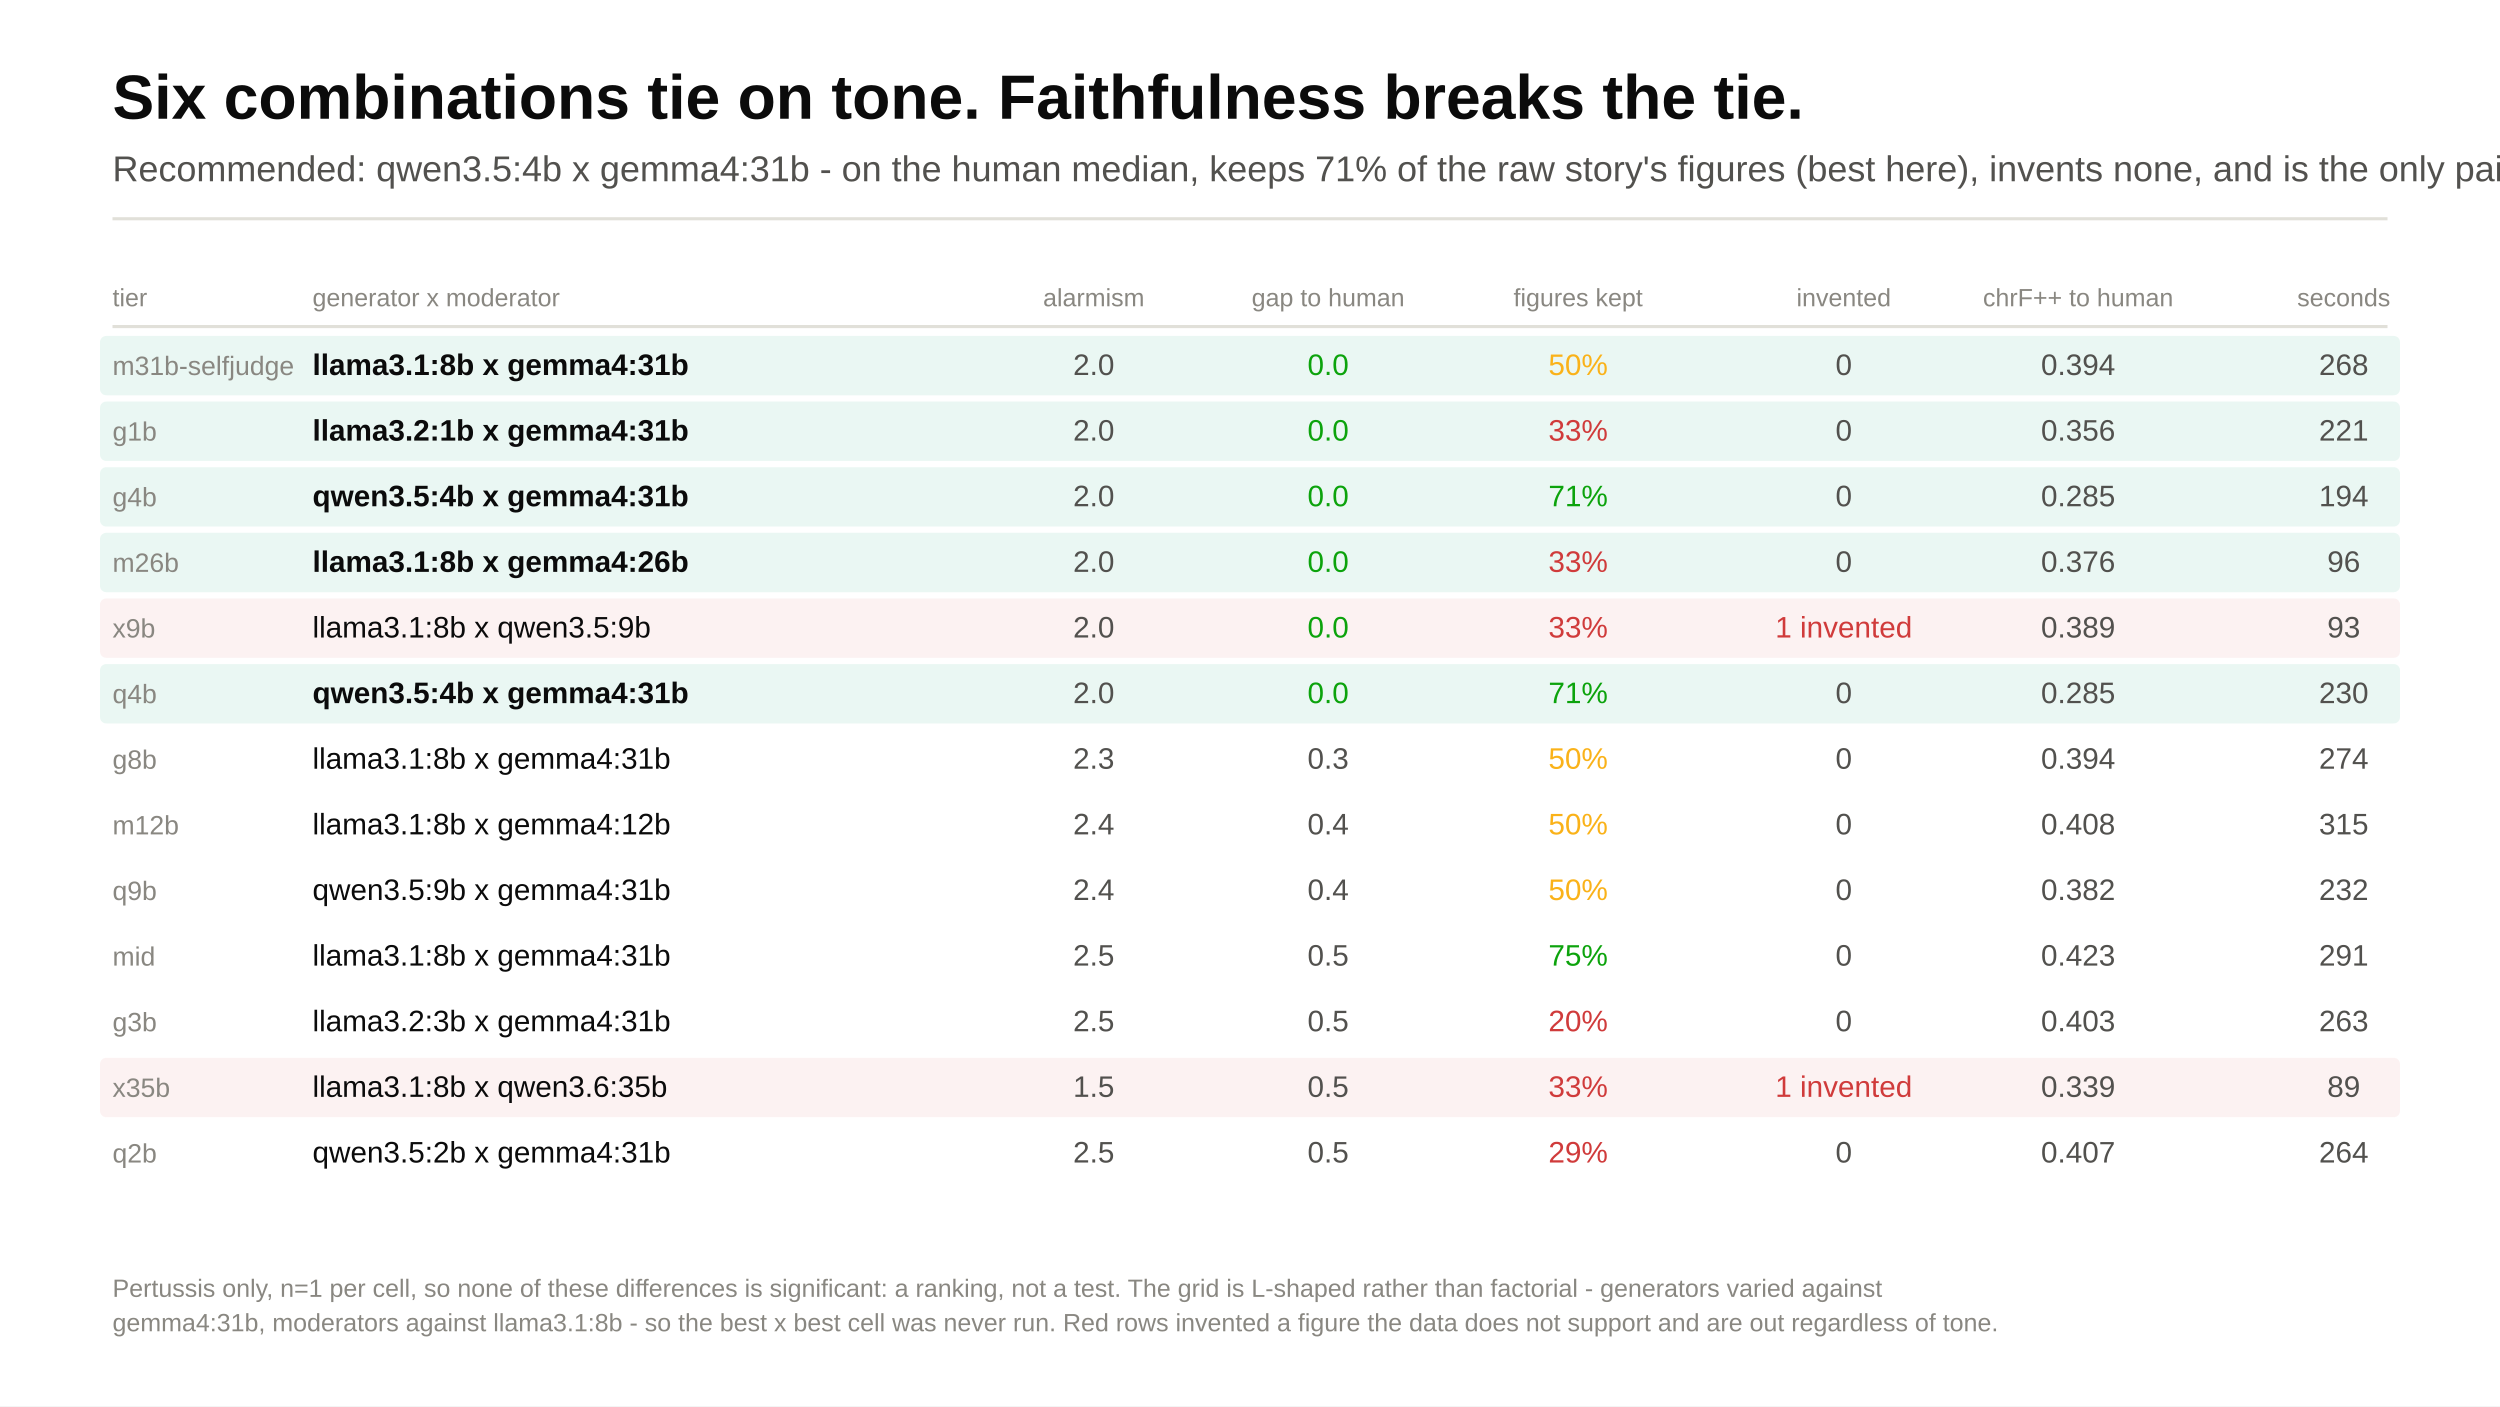
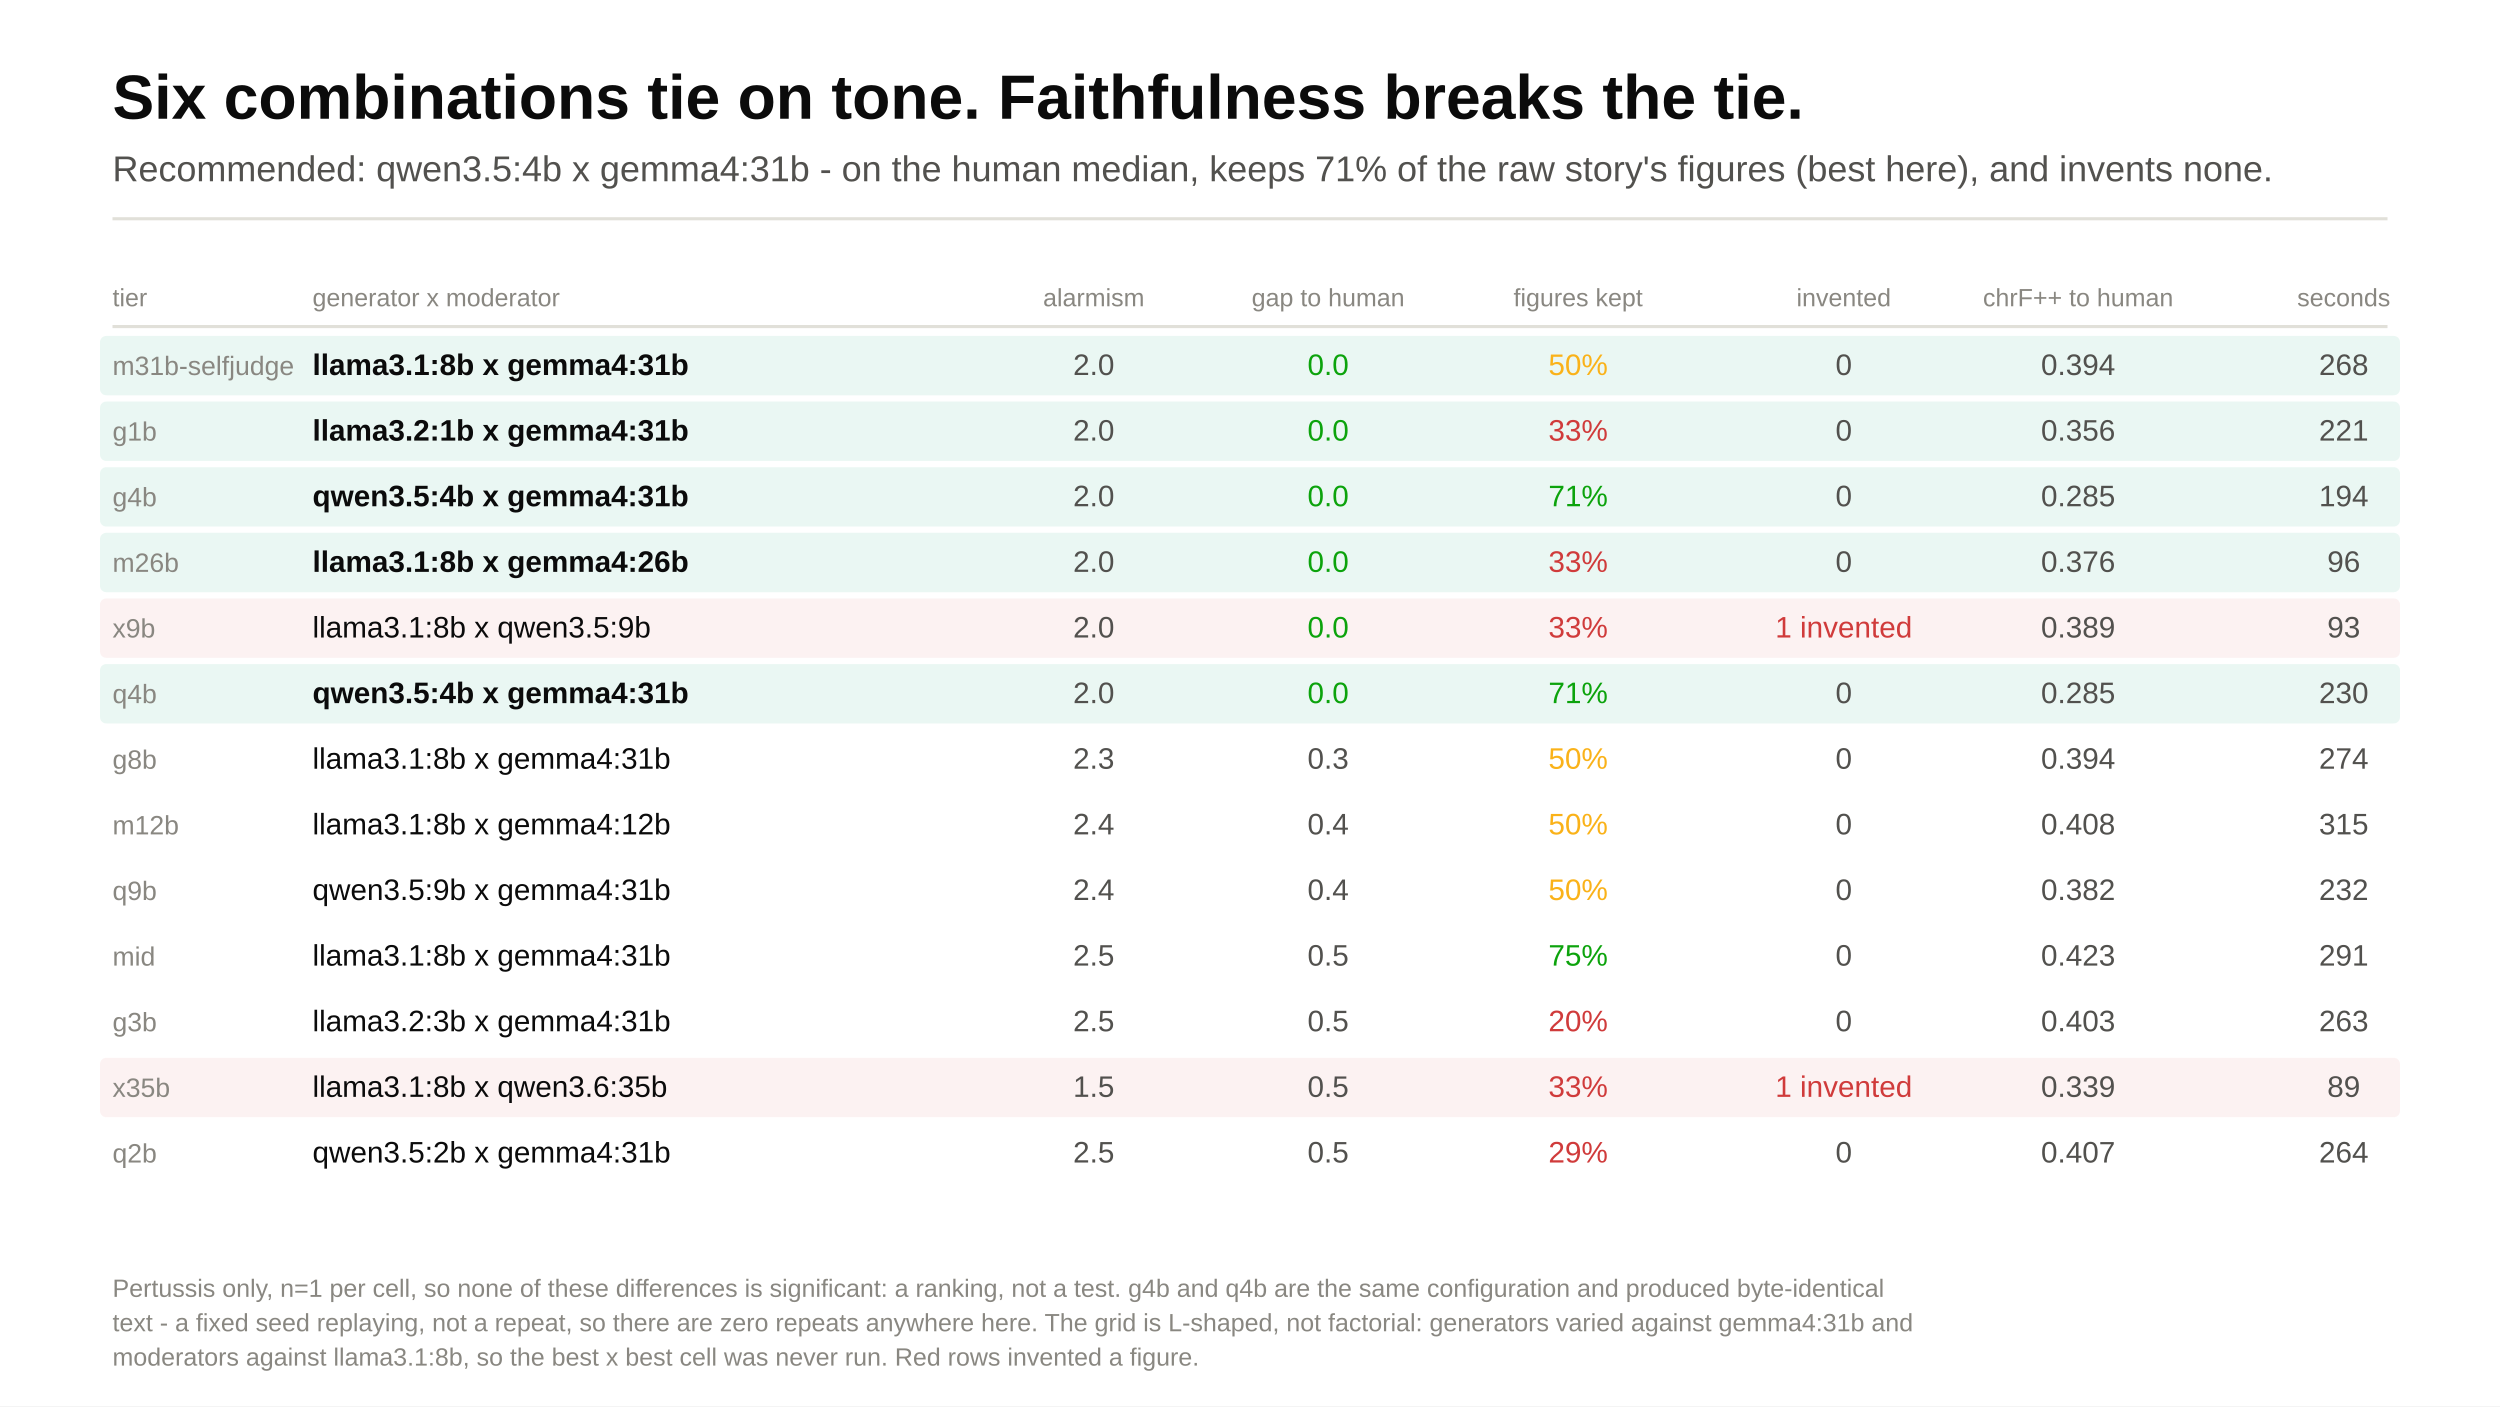
<svg xmlns="http://www.w3.org/2000/svg" width="1600" height="900" viewBox="0 0 1600 900">
  <defs>
    <pattern id="hatch" width="8" height="8" patternTransform="rotate(45)" patternUnits="userSpaceOnUse">
      <rect width="8" height="8" fill="#2a78d6" fill-opacity="0.22" />
      <line x1="0" y1="0" x2="0" y2="8" stroke="#2a78d6" stroke-width="3" />
    </pattern>
    <marker id="arrow" viewBox="0 0 10 10" refX="9" refY="5" markerWidth="7" markerHeight="7" orient="auto-start-reverse">
      <path d="M 0 0 L 10 5 L 0 10 z" fill="#898781" />
    </marker>
    <marker id="arrowblue" viewBox="0 0 10 10" refX="9" refY="5" markerWidth="7" markerHeight="7" orient="auto-start-reverse">
      <path d="M 0 0 L 10 5 L 0 10 z" fill="#2a78d6" />
    </marker>
  </defs>
  <rect width="1600" height="900" fill="#ffffff" />
  <text x="72" y="76" font-family="Arial, 'Helvetica Neue', Helvetica, sans-serif" font-size="40" fill="#0b0b0b" font-weight="bold" text-anchor="start" letter-spacing="0">Six combinations tie on tone. Faithfulness breaks the tie.</text>
-   <text x="72" y="116" font-family="Arial, 'Helvetica Neue', Helvetica, sans-serif" font-size="23" fill="#52514e" font-weight="normal" text-anchor="start" letter-spacing="0">Recommended: qwen3.5:4b x gemma4:31b - on the human median, keeps 71% of the raw story's figures (best here), invents none, and is the only pairing run twice (g4b, q4b) that reproduced.</text>
+   <text x="72" y="116" font-family="Arial, 'Helvetica Neue', Helvetica, sans-serif" font-size="23" fill="#52514e" font-weight="normal" text-anchor="start" letter-spacing="0">Recommended: qwen3.5:4b x gemma4:31b - on the human median, keeps 71% of the raw story's figures (best here), and invents none.</text>
  <line x1="72" y1="140" x2="1528" y2="140" stroke="#e1e0d9" stroke-width="2" />
  <text x="72" y="196" font-family="Arial, 'Helvetica Neue', Helvetica, sans-serif" font-size="16" fill="#898781" font-weight="normal" text-anchor="start" letter-spacing="0">tier</text>
  <text x="200" y="196" font-family="Arial, 'Helvetica Neue', Helvetica, sans-serif" font-size="16" fill="#898781" font-weight="normal" text-anchor="start" letter-spacing="0">generator  x  moderator</text>
  <text x="700" y="196" font-family="Arial, 'Helvetica Neue', Helvetica, sans-serif" font-size="16" fill="#898781" font-weight="normal" text-anchor="middle" letter-spacing="0">alarmism</text>
  <text x="850" y="196" font-family="Arial, 'Helvetica Neue', Helvetica, sans-serif" font-size="16" fill="#898781" font-weight="normal" text-anchor="middle" letter-spacing="0">gap to human</text>
  <text x="1010" y="196" font-family="Arial, 'Helvetica Neue', Helvetica, sans-serif" font-size="16" fill="#898781" font-weight="normal" text-anchor="middle" letter-spacing="0">figures kept</text>
  <text x="1180" y="196" font-family="Arial, 'Helvetica Neue', Helvetica, sans-serif" font-size="16" fill="#898781" font-weight="normal" text-anchor="middle" letter-spacing="0">invented</text>
  <text x="1330" y="196" font-family="Arial, 'Helvetica Neue', Helvetica, sans-serif" font-size="16" fill="#898781" font-weight="normal" text-anchor="middle" letter-spacing="0">chrF++ to human</text>
  <text x="1500" y="196" font-family="Arial, 'Helvetica Neue', Helvetica, sans-serif" font-size="16" fill="#898781" font-weight="normal" text-anchor="middle" letter-spacing="0">seconds</text>
  <line x1="72" y1="209" x2="1528" y2="209" stroke="#e1e0d9" stroke-width="2" />
  <rect x="64" y="215" width="1472" height="38" fill="#1baf7a" fill-opacity="0.09" rx="4" />
  <text x="72" y="240" font-family="Arial, 'Helvetica Neue', Helvetica, sans-serif" font-size="17" fill="#898781" font-weight="normal" text-anchor="start" letter-spacing="0">m31b-selfjudge</text>
  <text x="200" y="240" font-family="Arial, 'Helvetica Neue', Helvetica, sans-serif" font-size="19" fill="#0b0b0b" font-weight="bold" text-anchor="start" letter-spacing="0">llama3.1:8b  x  gemma4:31b</text>
  <text x="700" y="240" font-family="Arial, 'Helvetica Neue', Helvetica, sans-serif" font-size="19" fill="#52514e" font-weight="normal" text-anchor="middle" letter-spacing="0">2.0</text>
  <text x="850" y="240" font-family="Arial, 'Helvetica Neue', Helvetica, sans-serif" font-size="19" fill="#0ca30c" font-weight="normal" text-anchor="middle" letter-spacing="0">0.0</text>
  <text x="1010" y="240" font-family="Arial, 'Helvetica Neue', Helvetica, sans-serif" font-size="19" fill="#fab219" font-weight="normal" text-anchor="middle" letter-spacing="0">50%</text>
  <text x="1180" y="240" font-family="Arial, 'Helvetica Neue', Helvetica, sans-serif" font-size="19" fill="#52514e" font-weight="normal" text-anchor="middle" letter-spacing="0">0</text>
  <text x="1330" y="240" font-family="Arial, 'Helvetica Neue', Helvetica, sans-serif" font-size="19" fill="#52514e" font-weight="normal" text-anchor="middle" letter-spacing="0">0.394</text>
  <text x="1500" y="240" font-family="Arial, 'Helvetica Neue', Helvetica, sans-serif" font-size="19" fill="#52514e" font-weight="normal" text-anchor="middle" letter-spacing="0">268</text>
  <rect x="64" y="257" width="1472" height="38" fill="#1baf7a" fill-opacity="0.09" rx="4" />
  <text x="72" y="282" font-family="Arial, 'Helvetica Neue', Helvetica, sans-serif" font-size="17" fill="#898781" font-weight="normal" text-anchor="start" letter-spacing="0">g1b</text>
  <text x="200" y="282" font-family="Arial, 'Helvetica Neue', Helvetica, sans-serif" font-size="19" fill="#0b0b0b" font-weight="bold" text-anchor="start" letter-spacing="0">llama3.2:1b  x  gemma4:31b</text>
  <text x="700" y="282" font-family="Arial, 'Helvetica Neue', Helvetica, sans-serif" font-size="19" fill="#52514e" font-weight="normal" text-anchor="middle" letter-spacing="0">2.0</text>
  <text x="850" y="282" font-family="Arial, 'Helvetica Neue', Helvetica, sans-serif" font-size="19" fill="#0ca30c" font-weight="normal" text-anchor="middle" letter-spacing="0">0.0</text>
  <text x="1010" y="282" font-family="Arial, 'Helvetica Neue', Helvetica, sans-serif" font-size="19" fill="#d03b3b" font-weight="normal" text-anchor="middle" letter-spacing="0">33%</text>
  <text x="1180" y="282" font-family="Arial, 'Helvetica Neue', Helvetica, sans-serif" font-size="19" fill="#52514e" font-weight="normal" text-anchor="middle" letter-spacing="0">0</text>
  <text x="1330" y="282" font-family="Arial, 'Helvetica Neue', Helvetica, sans-serif" font-size="19" fill="#52514e" font-weight="normal" text-anchor="middle" letter-spacing="0">0.356</text>
  <text x="1500" y="282" font-family="Arial, 'Helvetica Neue', Helvetica, sans-serif" font-size="19" fill="#52514e" font-weight="normal" text-anchor="middle" letter-spacing="0">221</text>
  <rect x="64" y="299" width="1472" height="38" fill="#1baf7a" fill-opacity="0.09" rx="4" />
  <text x="72" y="324" font-family="Arial, 'Helvetica Neue', Helvetica, sans-serif" font-size="17" fill="#898781" font-weight="normal" text-anchor="start" letter-spacing="0">g4b</text>
  <text x="200" y="324" font-family="Arial, 'Helvetica Neue', Helvetica, sans-serif" font-size="19" fill="#0b0b0b" font-weight="bold" text-anchor="start" letter-spacing="0">qwen3.5:4b  x  gemma4:31b</text>
  <text x="700" y="324" font-family="Arial, 'Helvetica Neue', Helvetica, sans-serif" font-size="19" fill="#52514e" font-weight="normal" text-anchor="middle" letter-spacing="0">2.0</text>
  <text x="850" y="324" font-family="Arial, 'Helvetica Neue', Helvetica, sans-serif" font-size="19" fill="#0ca30c" font-weight="normal" text-anchor="middle" letter-spacing="0">0.0</text>
  <text x="1010" y="324" font-family="Arial, 'Helvetica Neue', Helvetica, sans-serif" font-size="19" fill="#0ca30c" font-weight="normal" text-anchor="middle" letter-spacing="0">71%</text>
  <text x="1180" y="324" font-family="Arial, 'Helvetica Neue', Helvetica, sans-serif" font-size="19" fill="#52514e" font-weight="normal" text-anchor="middle" letter-spacing="0">0</text>
  <text x="1330" y="324" font-family="Arial, 'Helvetica Neue', Helvetica, sans-serif" font-size="19" fill="#52514e" font-weight="normal" text-anchor="middle" letter-spacing="0">0.285</text>
  <text x="1500" y="324" font-family="Arial, 'Helvetica Neue', Helvetica, sans-serif" font-size="19" fill="#52514e" font-weight="normal" text-anchor="middle" letter-spacing="0">194</text>
  <rect x="64" y="341" width="1472" height="38" fill="#1baf7a" fill-opacity="0.09" rx="4" />
  <text x="72" y="366" font-family="Arial, 'Helvetica Neue', Helvetica, sans-serif" font-size="17" fill="#898781" font-weight="normal" text-anchor="start" letter-spacing="0">m26b</text>
  <text x="200" y="366" font-family="Arial, 'Helvetica Neue', Helvetica, sans-serif" font-size="19" fill="#0b0b0b" font-weight="bold" text-anchor="start" letter-spacing="0">llama3.1:8b  x  gemma4:26b</text>
  <text x="700" y="366" font-family="Arial, 'Helvetica Neue', Helvetica, sans-serif" font-size="19" fill="#52514e" font-weight="normal" text-anchor="middle" letter-spacing="0">2.0</text>
  <text x="850" y="366" font-family="Arial, 'Helvetica Neue', Helvetica, sans-serif" font-size="19" fill="#0ca30c" font-weight="normal" text-anchor="middle" letter-spacing="0">0.0</text>
  <text x="1010" y="366" font-family="Arial, 'Helvetica Neue', Helvetica, sans-serif" font-size="19" fill="#d03b3b" font-weight="normal" text-anchor="middle" letter-spacing="0">33%</text>
  <text x="1180" y="366" font-family="Arial, 'Helvetica Neue', Helvetica, sans-serif" font-size="19" fill="#52514e" font-weight="normal" text-anchor="middle" letter-spacing="0">0</text>
  <text x="1330" y="366" font-family="Arial, 'Helvetica Neue', Helvetica, sans-serif" font-size="19" fill="#52514e" font-weight="normal" text-anchor="middle" letter-spacing="0">0.376</text>
  <text x="1500" y="366" font-family="Arial, 'Helvetica Neue', Helvetica, sans-serif" font-size="19" fill="#52514e" font-weight="normal" text-anchor="middle" letter-spacing="0">96</text>
  <rect x="64" y="383" width="1472" height="38" fill="#d03b3b" fill-opacity="0.07" rx="4" />
  <text x="72" y="408" font-family="Arial, 'Helvetica Neue', Helvetica, sans-serif" font-size="17" fill="#898781" font-weight="normal" text-anchor="start" letter-spacing="0">x9b</text>
  <text x="200" y="408" font-family="Arial, 'Helvetica Neue', Helvetica, sans-serif" font-size="19" fill="#0b0b0b" font-weight="normal" text-anchor="start" letter-spacing="0">llama3.1:8b  x  qwen3.5:9b</text>
  <text x="700" y="408" font-family="Arial, 'Helvetica Neue', Helvetica, sans-serif" font-size="19" fill="#52514e" font-weight="normal" text-anchor="middle" letter-spacing="0">2.0</text>
  <text x="850" y="408" font-family="Arial, 'Helvetica Neue', Helvetica, sans-serif" font-size="19" fill="#0ca30c" font-weight="normal" text-anchor="middle" letter-spacing="0">0.0</text>
  <text x="1010" y="408" font-family="Arial, 'Helvetica Neue', Helvetica, sans-serif" font-size="19" fill="#d03b3b" font-weight="normal" text-anchor="middle" letter-spacing="0">33%</text>
  <text x="1180" y="408" font-family="Arial, 'Helvetica Neue', Helvetica, sans-serif" font-size="19" fill="#d03b3b" font-weight="normal" text-anchor="middle" letter-spacing="0">1  invented</text>
  <text x="1330" y="408" font-family="Arial, 'Helvetica Neue', Helvetica, sans-serif" font-size="19" fill="#52514e" font-weight="normal" text-anchor="middle" letter-spacing="0">0.389</text>
  <text x="1500" y="408" font-family="Arial, 'Helvetica Neue', Helvetica, sans-serif" font-size="19" fill="#52514e" font-weight="normal" text-anchor="middle" letter-spacing="0">93</text>
  <rect x="64" y="425" width="1472" height="38" fill="#1baf7a" fill-opacity="0.09" rx="4" />
  <text x="72" y="450" font-family="Arial, 'Helvetica Neue', Helvetica, sans-serif" font-size="17" fill="#898781" font-weight="normal" text-anchor="start" letter-spacing="0">q4b</text>
  <text x="200" y="450" font-family="Arial, 'Helvetica Neue', Helvetica, sans-serif" font-size="19" fill="#0b0b0b" font-weight="bold" text-anchor="start" letter-spacing="0">qwen3.5:4b  x  gemma4:31b</text>
  <text x="700" y="450" font-family="Arial, 'Helvetica Neue', Helvetica, sans-serif" font-size="19" fill="#52514e" font-weight="normal" text-anchor="middle" letter-spacing="0">2.0</text>
  <text x="850" y="450" font-family="Arial, 'Helvetica Neue', Helvetica, sans-serif" font-size="19" fill="#0ca30c" font-weight="normal" text-anchor="middle" letter-spacing="0">0.0</text>
  <text x="1010" y="450" font-family="Arial, 'Helvetica Neue', Helvetica, sans-serif" font-size="19" fill="#0ca30c" font-weight="normal" text-anchor="middle" letter-spacing="0">71%</text>
  <text x="1180" y="450" font-family="Arial, 'Helvetica Neue', Helvetica, sans-serif" font-size="19" fill="#52514e" font-weight="normal" text-anchor="middle" letter-spacing="0">0</text>
  <text x="1330" y="450" font-family="Arial, 'Helvetica Neue', Helvetica, sans-serif" font-size="19" fill="#52514e" font-weight="normal" text-anchor="middle" letter-spacing="0">0.285</text>
  <text x="1500" y="450" font-family="Arial, 'Helvetica Neue', Helvetica, sans-serif" font-size="19" fill="#52514e" font-weight="normal" text-anchor="middle" letter-spacing="0">230</text>
  <text x="72" y="492" font-family="Arial, 'Helvetica Neue', Helvetica, sans-serif" font-size="17" fill="#898781" font-weight="normal" text-anchor="start" letter-spacing="0">g8b</text>
  <text x="200" y="492" font-family="Arial, 'Helvetica Neue', Helvetica, sans-serif" font-size="19" fill="#0b0b0b" font-weight="normal" text-anchor="start" letter-spacing="0">llama3.1:8b  x  gemma4:31b</text>
  <text x="700" y="492" font-family="Arial, 'Helvetica Neue', Helvetica, sans-serif" font-size="19" fill="#52514e" font-weight="normal" text-anchor="middle" letter-spacing="0">2.3</text>
  <text x="850" y="492" font-family="Arial, 'Helvetica Neue', Helvetica, sans-serif" font-size="19" fill="#52514e" font-weight="normal" text-anchor="middle" letter-spacing="0">0.3</text>
  <text x="1010" y="492" font-family="Arial, 'Helvetica Neue', Helvetica, sans-serif" font-size="19" fill="#fab219" font-weight="normal" text-anchor="middle" letter-spacing="0">50%</text>
  <text x="1180" y="492" font-family="Arial, 'Helvetica Neue', Helvetica, sans-serif" font-size="19" fill="#52514e" font-weight="normal" text-anchor="middle" letter-spacing="0">0</text>
  <text x="1330" y="492" font-family="Arial, 'Helvetica Neue', Helvetica, sans-serif" font-size="19" fill="#52514e" font-weight="normal" text-anchor="middle" letter-spacing="0">0.394</text>
  <text x="1500" y="492" font-family="Arial, 'Helvetica Neue', Helvetica, sans-serif" font-size="19" fill="#52514e" font-weight="normal" text-anchor="middle" letter-spacing="0">274</text>
  <text x="72" y="534" font-family="Arial, 'Helvetica Neue', Helvetica, sans-serif" font-size="17" fill="#898781" font-weight="normal" text-anchor="start" letter-spacing="0">m12b</text>
  <text x="200" y="534" font-family="Arial, 'Helvetica Neue', Helvetica, sans-serif" font-size="19" fill="#0b0b0b" font-weight="normal" text-anchor="start" letter-spacing="0">llama3.1:8b  x  gemma4:12b</text>
  <text x="700" y="534" font-family="Arial, 'Helvetica Neue', Helvetica, sans-serif" font-size="19" fill="#52514e" font-weight="normal" text-anchor="middle" letter-spacing="0">2.4</text>
  <text x="850" y="534" font-family="Arial, 'Helvetica Neue', Helvetica, sans-serif" font-size="19" fill="#52514e" font-weight="normal" text-anchor="middle" letter-spacing="0">0.4</text>
  <text x="1010" y="534" font-family="Arial, 'Helvetica Neue', Helvetica, sans-serif" font-size="19" fill="#fab219" font-weight="normal" text-anchor="middle" letter-spacing="0">50%</text>
  <text x="1180" y="534" font-family="Arial, 'Helvetica Neue', Helvetica, sans-serif" font-size="19" fill="#52514e" font-weight="normal" text-anchor="middle" letter-spacing="0">0</text>
  <text x="1330" y="534" font-family="Arial, 'Helvetica Neue', Helvetica, sans-serif" font-size="19" fill="#52514e" font-weight="normal" text-anchor="middle" letter-spacing="0">0.408</text>
  <text x="1500" y="534" font-family="Arial, 'Helvetica Neue', Helvetica, sans-serif" font-size="19" fill="#52514e" font-weight="normal" text-anchor="middle" letter-spacing="0">315</text>
  <text x="72" y="576" font-family="Arial, 'Helvetica Neue', Helvetica, sans-serif" font-size="17" fill="#898781" font-weight="normal" text-anchor="start" letter-spacing="0">q9b</text>
  <text x="200" y="576" font-family="Arial, 'Helvetica Neue', Helvetica, sans-serif" font-size="19" fill="#0b0b0b" font-weight="normal" text-anchor="start" letter-spacing="0">qwen3.5:9b  x  gemma4:31b</text>
  <text x="700" y="576" font-family="Arial, 'Helvetica Neue', Helvetica, sans-serif" font-size="19" fill="#52514e" font-weight="normal" text-anchor="middle" letter-spacing="0">2.4</text>
  <text x="850" y="576" font-family="Arial, 'Helvetica Neue', Helvetica, sans-serif" font-size="19" fill="#52514e" font-weight="normal" text-anchor="middle" letter-spacing="0">0.4</text>
  <text x="1010" y="576" font-family="Arial, 'Helvetica Neue', Helvetica, sans-serif" font-size="19" fill="#fab219" font-weight="normal" text-anchor="middle" letter-spacing="0">50%</text>
  <text x="1180" y="576" font-family="Arial, 'Helvetica Neue', Helvetica, sans-serif" font-size="19" fill="#52514e" font-weight="normal" text-anchor="middle" letter-spacing="0">0</text>
  <text x="1330" y="576" font-family="Arial, 'Helvetica Neue', Helvetica, sans-serif" font-size="19" fill="#52514e" font-weight="normal" text-anchor="middle" letter-spacing="0">0.382</text>
  <text x="1500" y="576" font-family="Arial, 'Helvetica Neue', Helvetica, sans-serif" font-size="19" fill="#52514e" font-weight="normal" text-anchor="middle" letter-spacing="0">232</text>
  <text x="72" y="618" font-family="Arial, 'Helvetica Neue', Helvetica, sans-serif" font-size="17" fill="#898781" font-weight="normal" text-anchor="start" letter-spacing="0">mid</text>
  <text x="200" y="618" font-family="Arial, 'Helvetica Neue', Helvetica, sans-serif" font-size="19" fill="#0b0b0b" font-weight="normal" text-anchor="start" letter-spacing="0">llama3.1:8b  x  gemma4:31b</text>
  <text x="700" y="618" font-family="Arial, 'Helvetica Neue', Helvetica, sans-serif" font-size="19" fill="#52514e" font-weight="normal" text-anchor="middle" letter-spacing="0">2.5</text>
  <text x="850" y="618" font-family="Arial, 'Helvetica Neue', Helvetica, sans-serif" font-size="19" fill="#52514e" font-weight="normal" text-anchor="middle" letter-spacing="0">0.5</text>
  <text x="1010" y="618" font-family="Arial, 'Helvetica Neue', Helvetica, sans-serif" font-size="19" fill="#0ca30c" font-weight="normal" text-anchor="middle" letter-spacing="0">75%</text>
  <text x="1180" y="618" font-family="Arial, 'Helvetica Neue', Helvetica, sans-serif" font-size="19" fill="#52514e" font-weight="normal" text-anchor="middle" letter-spacing="0">0</text>
  <text x="1330" y="618" font-family="Arial, 'Helvetica Neue', Helvetica, sans-serif" font-size="19" fill="#52514e" font-weight="normal" text-anchor="middle" letter-spacing="0">0.423</text>
  <text x="1500" y="618" font-family="Arial, 'Helvetica Neue', Helvetica, sans-serif" font-size="19" fill="#52514e" font-weight="normal" text-anchor="middle" letter-spacing="0">291</text>
  <text x="72" y="660" font-family="Arial, 'Helvetica Neue', Helvetica, sans-serif" font-size="17" fill="#898781" font-weight="normal" text-anchor="start" letter-spacing="0">g3b</text>
  <text x="200" y="660" font-family="Arial, 'Helvetica Neue', Helvetica, sans-serif" font-size="19" fill="#0b0b0b" font-weight="normal" text-anchor="start" letter-spacing="0">llama3.2:3b  x  gemma4:31b</text>
  <text x="700" y="660" font-family="Arial, 'Helvetica Neue', Helvetica, sans-serif" font-size="19" fill="#52514e" font-weight="normal" text-anchor="middle" letter-spacing="0">2.5</text>
  <text x="850" y="660" font-family="Arial, 'Helvetica Neue', Helvetica, sans-serif" font-size="19" fill="#52514e" font-weight="normal" text-anchor="middle" letter-spacing="0">0.5</text>
  <text x="1010" y="660" font-family="Arial, 'Helvetica Neue', Helvetica, sans-serif" font-size="19" fill="#d03b3b" font-weight="normal" text-anchor="middle" letter-spacing="0">20%</text>
  <text x="1180" y="660" font-family="Arial, 'Helvetica Neue', Helvetica, sans-serif" font-size="19" fill="#52514e" font-weight="normal" text-anchor="middle" letter-spacing="0">0</text>
  <text x="1330" y="660" font-family="Arial, 'Helvetica Neue', Helvetica, sans-serif" font-size="19" fill="#52514e" font-weight="normal" text-anchor="middle" letter-spacing="0">0.403</text>
  <text x="1500" y="660" font-family="Arial, 'Helvetica Neue', Helvetica, sans-serif" font-size="19" fill="#52514e" font-weight="normal" text-anchor="middle" letter-spacing="0">263</text>
  <rect x="64" y="677" width="1472" height="38" fill="#d03b3b" fill-opacity="0.07" rx="4" />
  <text x="72" y="702" font-family="Arial, 'Helvetica Neue', Helvetica, sans-serif" font-size="17" fill="#898781" font-weight="normal" text-anchor="start" letter-spacing="0">x35b</text>
  <text x="200" y="702" font-family="Arial, 'Helvetica Neue', Helvetica, sans-serif" font-size="19" fill="#0b0b0b" font-weight="normal" text-anchor="start" letter-spacing="0">llama3.1:8b  x  qwen3.6:35b</text>
  <text x="700" y="702" font-family="Arial, 'Helvetica Neue', Helvetica, sans-serif" font-size="19" fill="#52514e" font-weight="normal" text-anchor="middle" letter-spacing="0">1.5</text>
  <text x="850" y="702" font-family="Arial, 'Helvetica Neue', Helvetica, sans-serif" font-size="19" fill="#52514e" font-weight="normal" text-anchor="middle" letter-spacing="0">0.5</text>
  <text x="1010" y="702" font-family="Arial, 'Helvetica Neue', Helvetica, sans-serif" font-size="19" fill="#d03b3b" font-weight="normal" text-anchor="middle" letter-spacing="0">33%</text>
  <text x="1180" y="702" font-family="Arial, 'Helvetica Neue', Helvetica, sans-serif" font-size="19" fill="#d03b3b" font-weight="normal" text-anchor="middle" letter-spacing="0">1  invented</text>
  <text x="1330" y="702" font-family="Arial, 'Helvetica Neue', Helvetica, sans-serif" font-size="19" fill="#52514e" font-weight="normal" text-anchor="middle" letter-spacing="0">0.339</text>
  <text x="1500" y="702" font-family="Arial, 'Helvetica Neue', Helvetica, sans-serif" font-size="19" fill="#52514e" font-weight="normal" text-anchor="middle" letter-spacing="0">89</text>
  <text x="72" y="744" font-family="Arial, 'Helvetica Neue', Helvetica, sans-serif" font-size="17" fill="#898781" font-weight="normal" text-anchor="start" letter-spacing="0">q2b</text>
  <text x="200" y="744" font-family="Arial, 'Helvetica Neue', Helvetica, sans-serif" font-size="19" fill="#0b0b0b" font-weight="normal" text-anchor="start" letter-spacing="0">qwen3.5:2b  x  gemma4:31b</text>
  <text x="700" y="744" font-family="Arial, 'Helvetica Neue', Helvetica, sans-serif" font-size="19" fill="#52514e" font-weight="normal" text-anchor="middle" letter-spacing="0">2.5</text>
  <text x="850" y="744" font-family="Arial, 'Helvetica Neue', Helvetica, sans-serif" font-size="19" fill="#52514e" font-weight="normal" text-anchor="middle" letter-spacing="0">0.5</text>
  <text x="1010" y="744" font-family="Arial, 'Helvetica Neue', Helvetica, sans-serif" font-size="19" fill="#d03b3b" font-weight="normal" text-anchor="middle" letter-spacing="0">29%</text>
  <text x="1180" y="744" font-family="Arial, 'Helvetica Neue', Helvetica, sans-serif" font-size="19" fill="#52514e" font-weight="normal" text-anchor="middle" letter-spacing="0">0</text>
  <text x="1330" y="744" font-family="Arial, 'Helvetica Neue', Helvetica, sans-serif" font-size="19" fill="#52514e" font-weight="normal" text-anchor="middle" letter-spacing="0">0.407</text>
  <text x="1500" y="744" font-family="Arial, 'Helvetica Neue', Helvetica, sans-serif" font-size="19" fill="#52514e" font-weight="normal" text-anchor="middle" letter-spacing="0">264</text>
-   <text x="72" y="830" font-family="Arial, 'Helvetica Neue', Helvetica, sans-serif" font-size="16" fill="#898781" font-weight="normal" text-anchor="start" letter-spacing="0">Pertussis only, n=1 per cell, so none of these differences is significant: a ranking, not a test. The grid is L-shaped rather than factorial - generators varied against</text>
-   <text x="72" y="852" font-family="Arial, 'Helvetica Neue', Helvetica, sans-serif" font-size="16" fill="#898781" font-weight="normal" text-anchor="start" letter-spacing="0">gemma4:31b, moderators against llama3.1:8b - so the best x best cell was never run. Red rows invented a figure the data does not support and are out regardless of tone.</text>
+   <text x="72" y="830" font-family="Arial, 'Helvetica Neue', Helvetica, sans-serif" font-size="16" fill="#898781" font-weight="normal" text-anchor="start" letter-spacing="0">Pertussis only, n=1 per cell, so none of these differences is significant: a ranking, not a test. g4b and q4b are the same configuration and produced byte-identical</text>
+   <text x="72" y="852" font-family="Arial, 'Helvetica Neue', Helvetica, sans-serif" font-size="16" fill="#898781" font-weight="normal" text-anchor="start" letter-spacing="0">text - a fixed seed replaying, not a repeat, so there are zero repeats anywhere here. The grid is L-shaped, not factorial: generators varied against gemma4:31b and</text>
+   <text x="72" y="874" font-family="Arial, 'Helvetica Neue', Helvetica, sans-serif" font-size="16" fill="#898781" font-weight="normal" text-anchor="start" letter-spacing="0">moderators against llama3.1:8b, so the best x best cell was never run. Red rows invented a figure.</text>
</svg>
